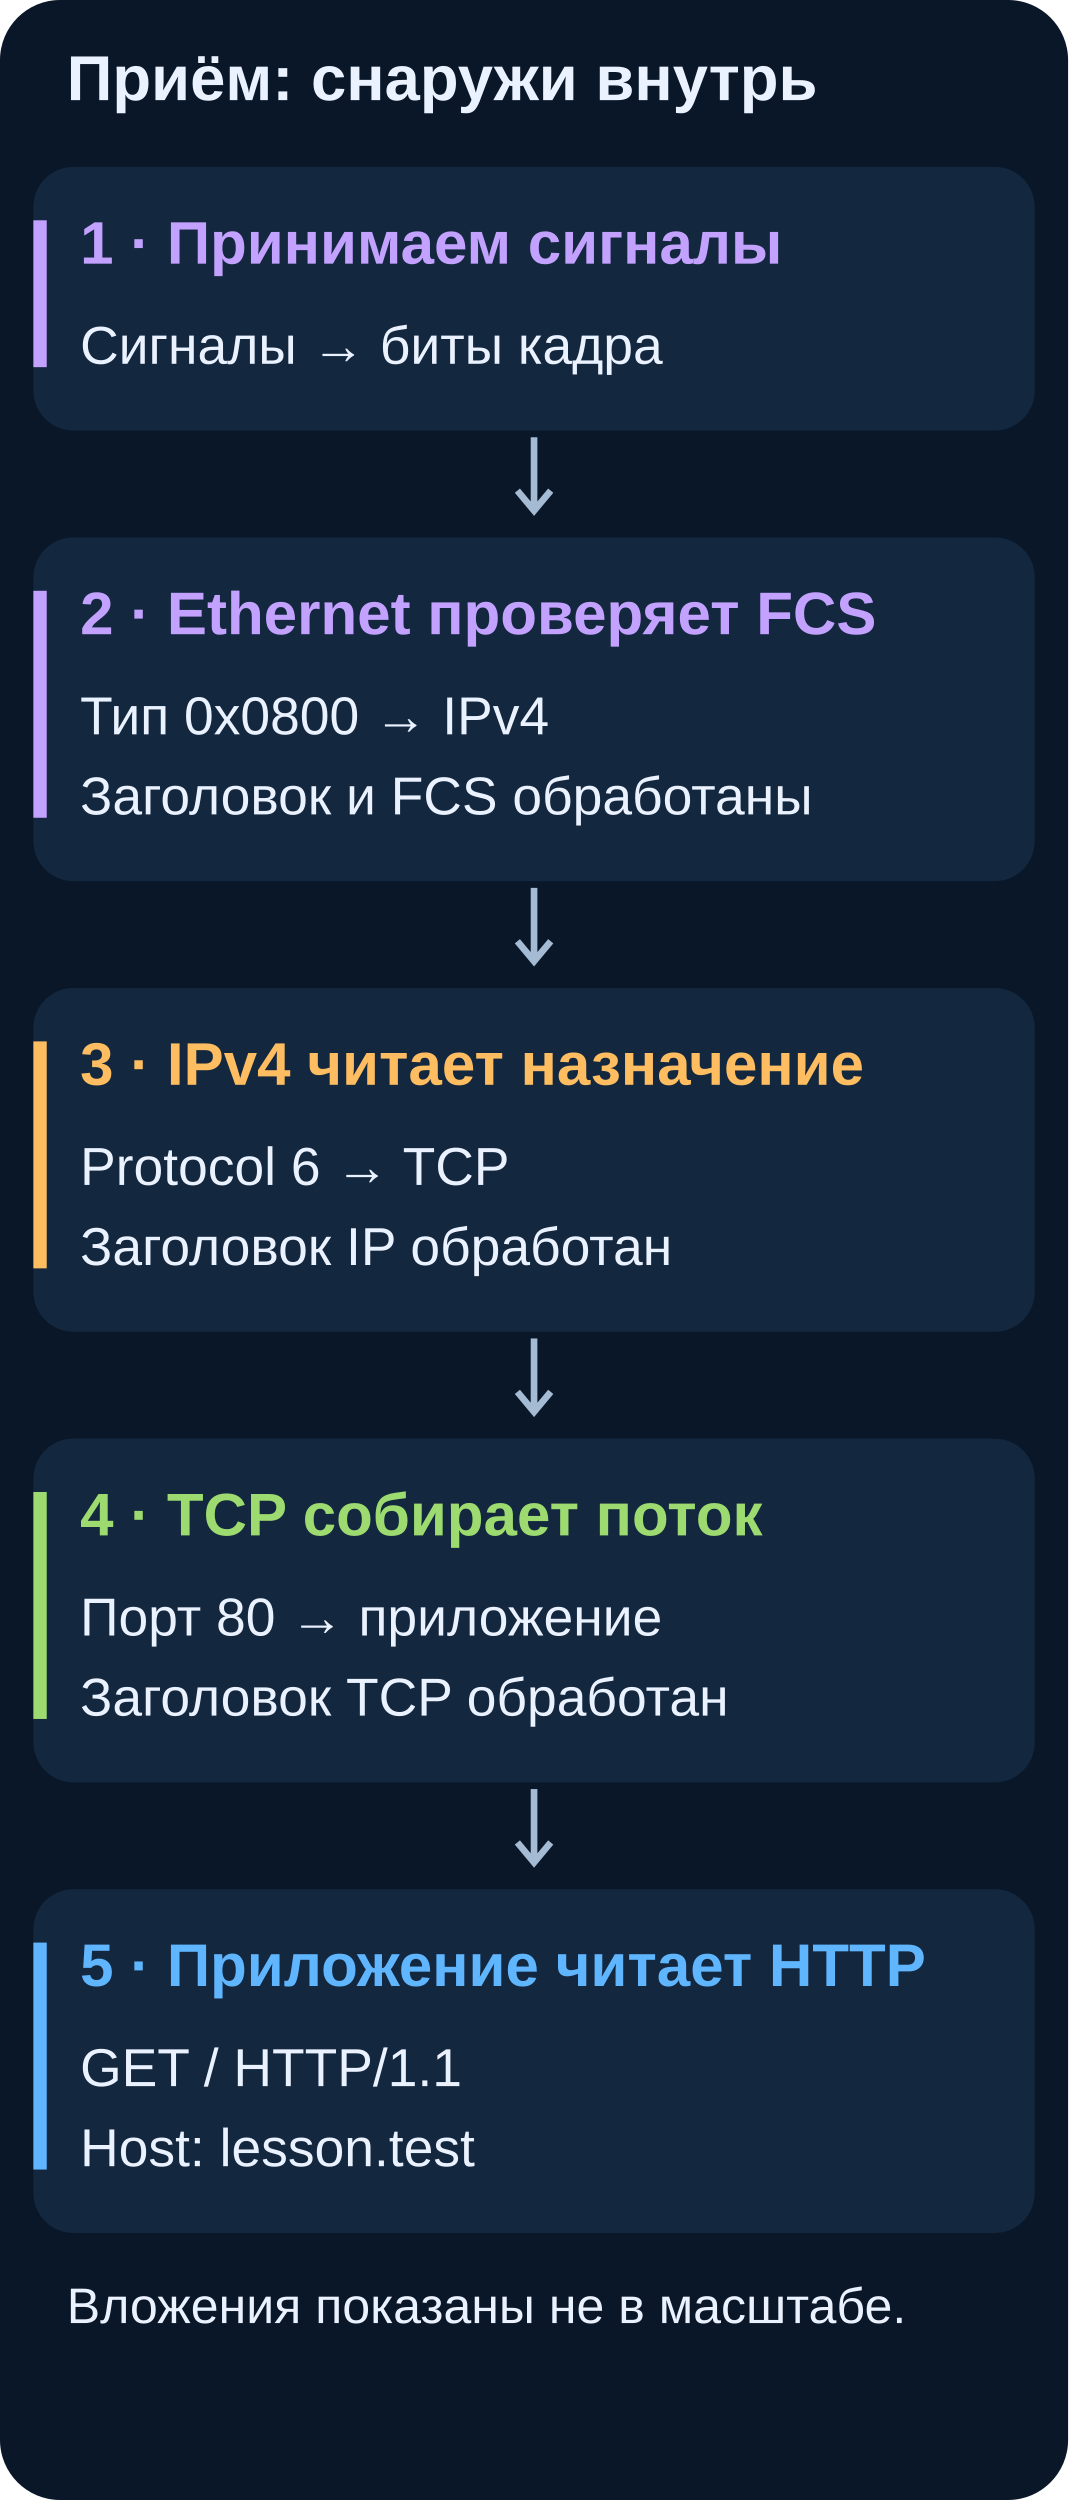
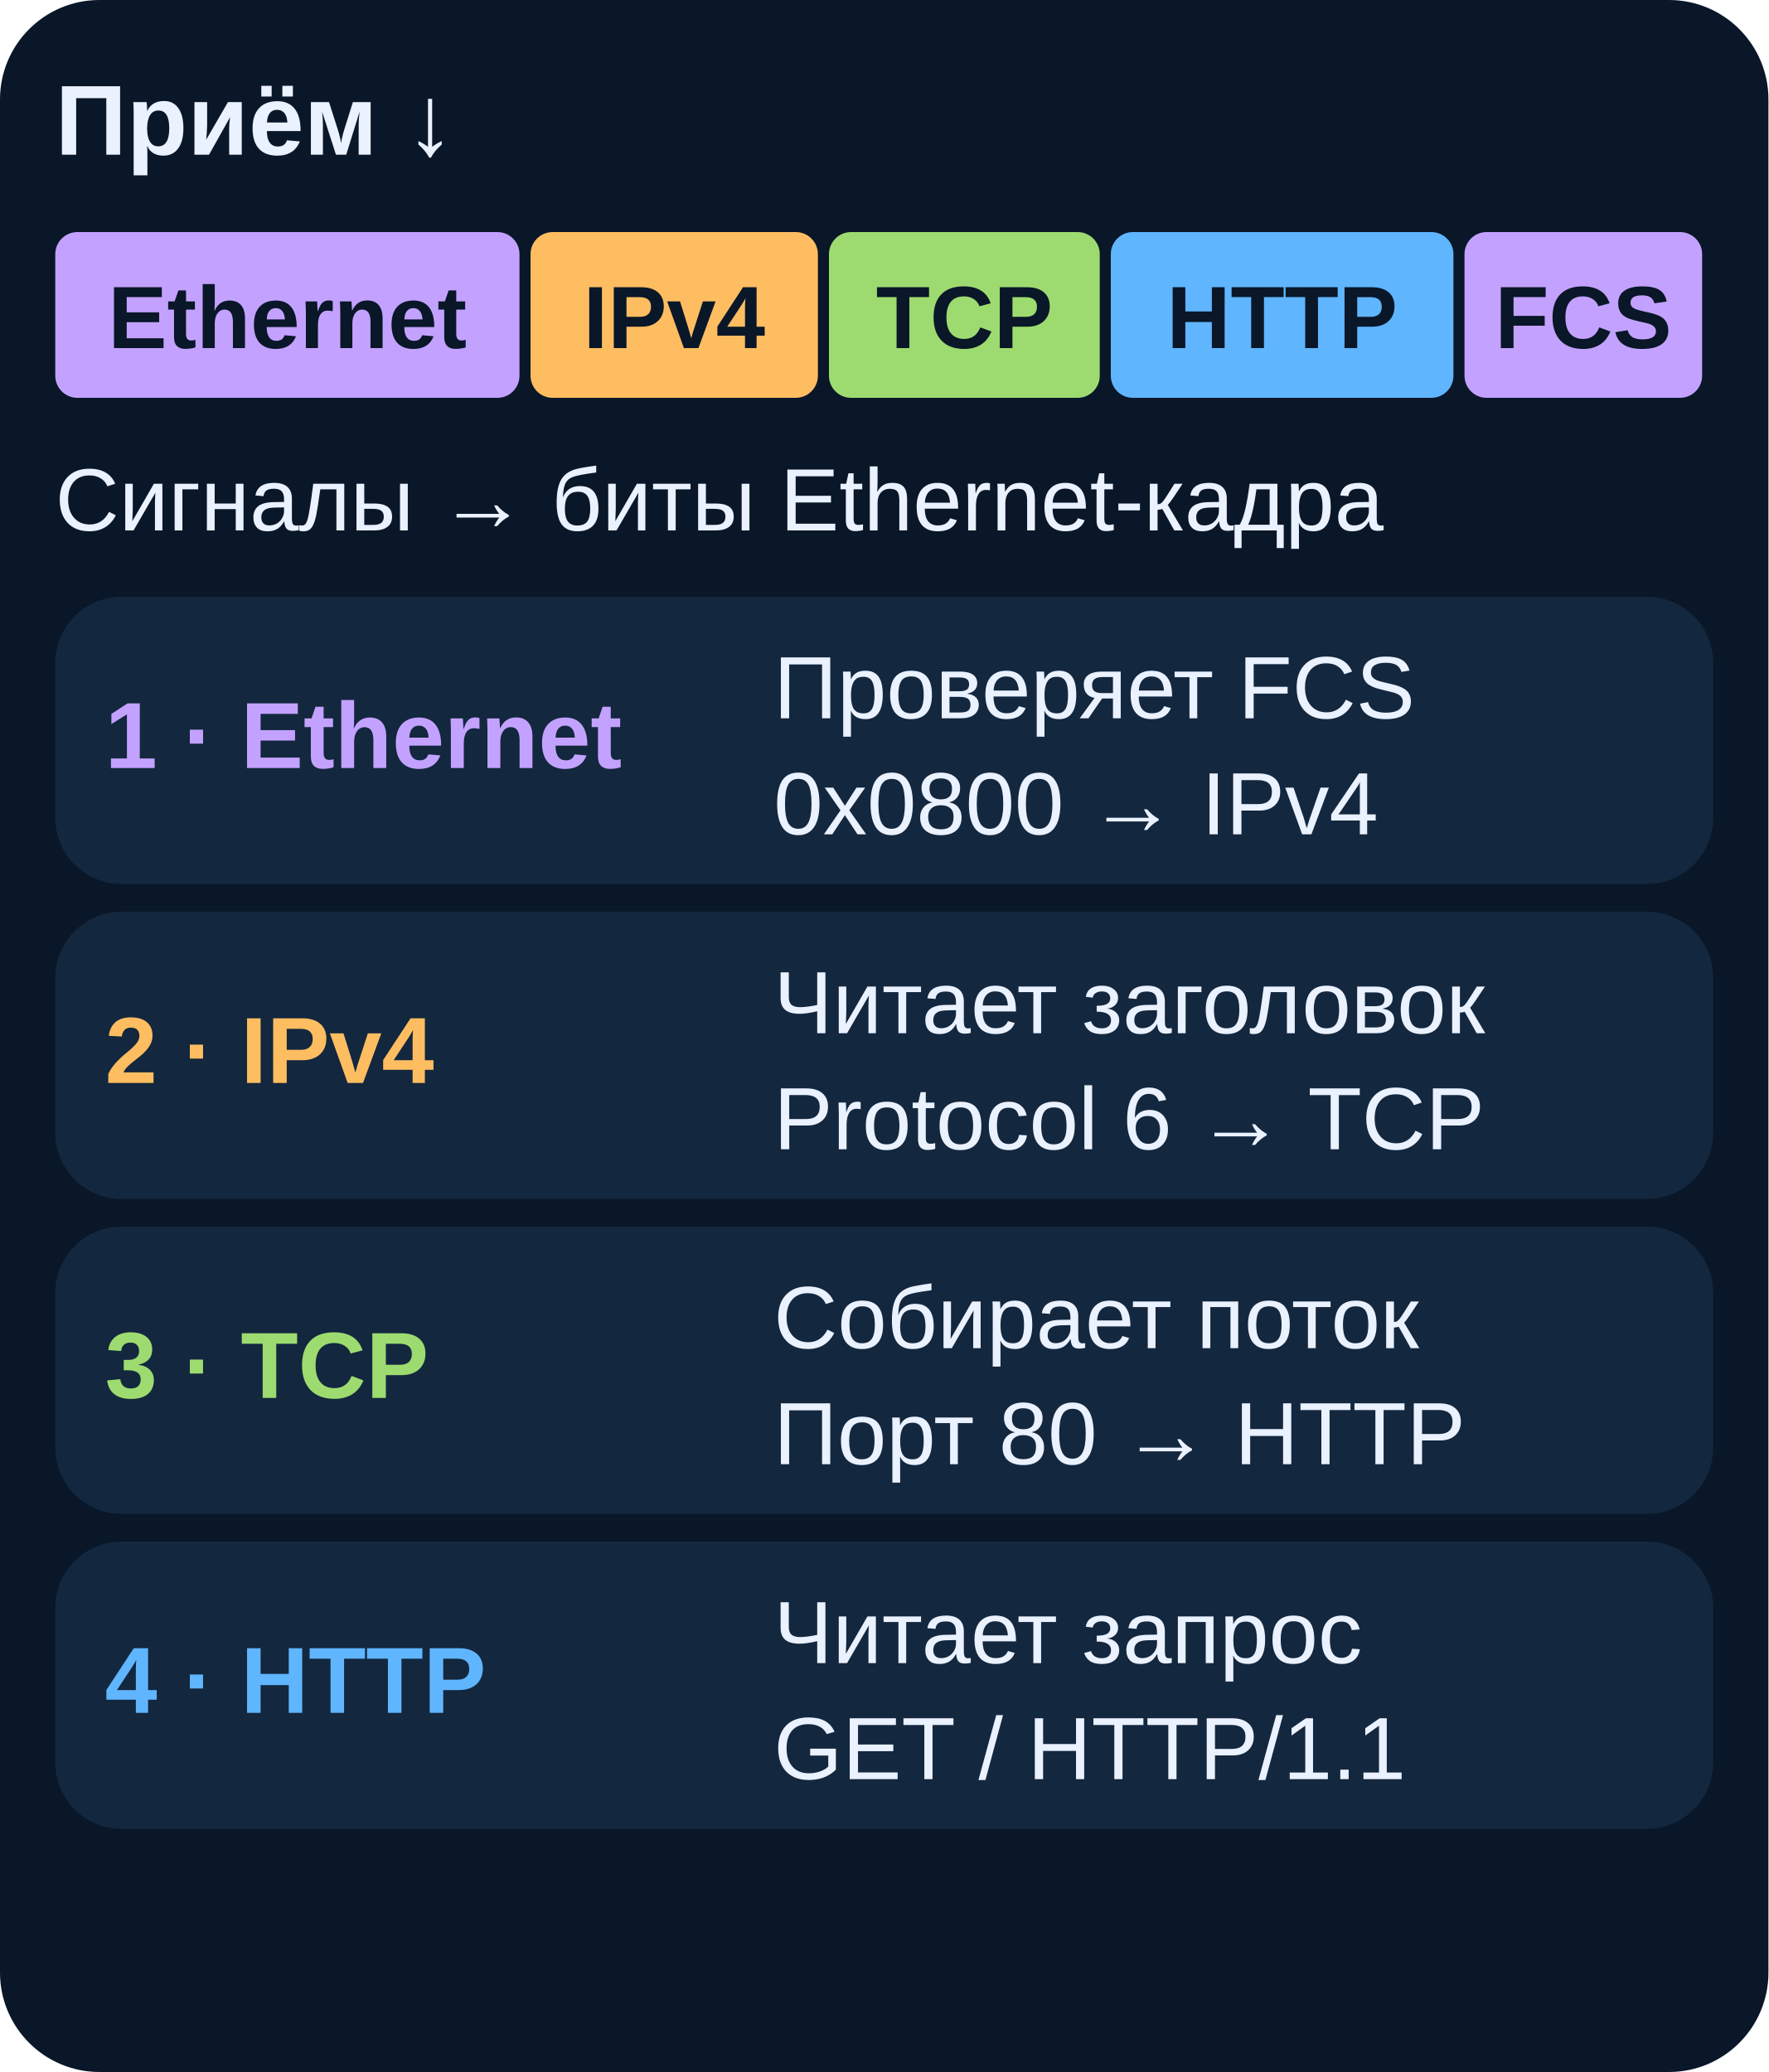
- <svg xmlns="http://www.w3.org/2000/svg" viewBox="0 0 320 749" role="img" aria-labelledby="t">
-   <rect width="320" height="749" rx="18" fill="#091728" />
+ <svg xmlns="http://www.w3.org/2000/svg" viewBox="0 0 320 375" role="img" aria-labelledby="t">
+   <rect width="320" height="375" rx="18" fill="#091728" />
  <g font-family="Arial, sans-serif">
-     <text x="20" y="30" font-size="19" fill="#eaf1ff" font-weight="700">Приём: снаружи внутрь</text>
-     <rect x="10" y="50" width="300" height="79" rx="12" fill="#13273e" />
-     <path d="M12 66v44" stroke="#c3a2ff" stroke-width="4" />
-     <text x="24" y="79" font-size="18" fill="#c3a2ff" font-weight="700">1 · Принимаем сигналы</text>
-     <text x="24" y="109" font-size="16" fill="#eaf1ff" font-weight="400">Сигналы → биты кадра</text>
-     <path d="M160 131v22m-5-6 5 6 5-6" stroke="#a5bbd3" stroke-width="2" fill="none" />
-     <rect x="10" y="161" width="300" height="103" rx="12" fill="#13273e" />
-     <path d="M12 177v68" stroke="#c3a2ff" stroke-width="4" />
-     <text x="24" y="190" font-size="18" fill="#c3a2ff" font-weight="700">2 · Ethernet проверяет FCS</text>
-     <text x="24" y="220" font-size="16" fill="#eaf1ff" font-weight="400">Тип 0x0800 → IPv4</text>
-     <text x="24" y="244" font-size="16" fill="#eaf1ff" font-weight="400">Заголовок и FCS обработаны</text>
-     <path d="M160 266v22m-5-6 5 6 5-6" stroke="#a5bbd3" stroke-width="2" fill="none" />
-     <rect x="10" y="296" width="300" height="103" rx="12" fill="#13273e" />
-     <path d="M12 312v68" stroke="#ffbd61" stroke-width="4" />
-     <text x="24" y="325" font-size="18" fill="#ffbd61" font-weight="700">3 · IPv4 читает назначение</text>
-     <text x="24" y="355" font-size="16" fill="#eaf1ff" font-weight="400">Protocol 6 → TCP</text>
-     <text x="24" y="379" font-size="16" fill="#eaf1ff" font-weight="400">Заголовок IP обработан</text>
-     <path d="M160 401v22m-5-6 5 6 5-6" stroke="#a5bbd3" stroke-width="2" fill="none" />
-     <rect x="10" y="431" width="300" height="103" rx="12" fill="#13273e" />
-     <path d="M12 447v68" stroke="#9ddb70" stroke-width="4" />
-     <text x="24" y="460" font-size="18" fill="#9ddb70" font-weight="700">4 · TCP собирает поток</text>
-     <text x="24" y="490" font-size="16" fill="#eaf1ff" font-weight="400">Порт 80 → приложение</text>
-     <text x="24" y="514" font-size="16" fill="#eaf1ff" font-weight="400">Заголовок TCP обработан</text>
-     <path d="M160 536v22m-5-6 5 6 5-6" stroke="#a5bbd3" stroke-width="2" fill="none" />
-     <rect x="10" y="566" width="300" height="103" rx="12" fill="#13273e" />
-     <path d="M12 582v68" stroke="#60b5ff" stroke-width="4" />
-     <text x="24" y="595" font-size="18" fill="#60b5ff" font-weight="700">5 · Приложение читает HTTP</text>
-     <text x="24" y="625" font-size="16" fill="#eaf1ff" font-weight="400">GET / HTTP/1.1</text>
-     <text x="24" y="649" font-size="16" fill="#eaf1ff" font-weight="400">Host: lesson.test</text>
-     <text x="20" y="696" font-size="15" fill="#eaf1ff" font-weight="400">Вложения показаны не в масштабе.</text>
+     <text x="10" y="28" font-size="18" fill="#eaf1ff" font-weight="700">Приём ↓</text>
+     <rect x="10" y="42" width="84" height="30" rx="4" fill="#c3a2ff" />
+     <text text-anchor="middle" x="52.0" y="63" font-size="16" fill="#091728" font-weight="700">Ethernet</text>
+     <rect x="96" y="42" width="52" height="30" rx="4" fill="#ffbd61" />
+     <text text-anchor="middle" x="122.0" y="63" font-size="16" fill="#091728" font-weight="700">IPv4</text>
+     <rect x="150" y="42" width="49" height="30" rx="4" fill="#9ddb70" />
+     <text text-anchor="middle" x="174.5" y="63" font-size="16" fill="#091728" font-weight="700">TCP</text>
+     <rect x="201" y="42" width="62" height="30" rx="4" fill="#60b5ff" />
+     <text text-anchor="middle" x="232.0" y="63" font-size="16" fill="#091728" font-weight="700">HTTP</text>
+     <rect x="265" y="42" width="43" height="30" rx="4" fill="#c3a2ff" />
+     <text text-anchor="middle" x="286.5" y="63" font-size="16" fill="#091728" font-weight="700">FCS</text>
+     <text x="10" y="96" font-size="16" fill="#eaf1ff" font-weight="400">Сигналы → биты Ethernet-кадра</text>
+     <rect x="10" y="108" width="300" height="52" rx="12" fill="#13273e" />
+     <text x="19" y="139" font-size="17" fill="#c3a2ff" font-weight="700">1 · Ethernet</text>
+     <text x="140" y="130" font-size="16" fill="#eaf1ff" font-weight="400">Проверяет FCS</text>
+     <text x="140" y="151" font-size="16" fill="#eaf1ff" font-weight="400">0x0800 → IPv4</text>
+     <rect x="10" y="165" width="300" height="52" rx="12" fill="#13273e" />
+     <text x="19" y="196" font-size="17" fill="#ffbd61" font-weight="700">2 · IPv4</text>
+     <text x="140" y="187" font-size="16" fill="#eaf1ff" font-weight="400">Читает заголовок</text>
+     <text x="140" y="208" font-size="16" fill="#eaf1ff" font-weight="400">Protocol 6 → TCP</text>
+     <rect x="10" y="222" width="300" height="52" rx="12" fill="#13273e" />
+     <text x="19" y="253" font-size="17" fill="#9ddb70" font-weight="700">3 · TCP</text>
+     <text x="140" y="244" font-size="16" fill="#eaf1ff" font-weight="400">Собирает поток</text>
+     <text x="140" y="265" font-size="16" fill="#eaf1ff" font-weight="400">Порт 80 → HTTP</text>
+     <rect x="10" y="279" width="300" height="52" rx="12" fill="#13273e" />
+     <text x="19" y="310" font-size="17" fill="#60b5ff" font-weight="700">4 · HTTP</text>
+     <text x="140" y="301" font-size="16" fill="#eaf1ff" font-weight="400">Читает запрос</text>
+     <text x="140" y="322" font-size="16" fill="#eaf1ff" font-weight="400">GET / HTTP/1.1</text>
  </g>
</svg>
